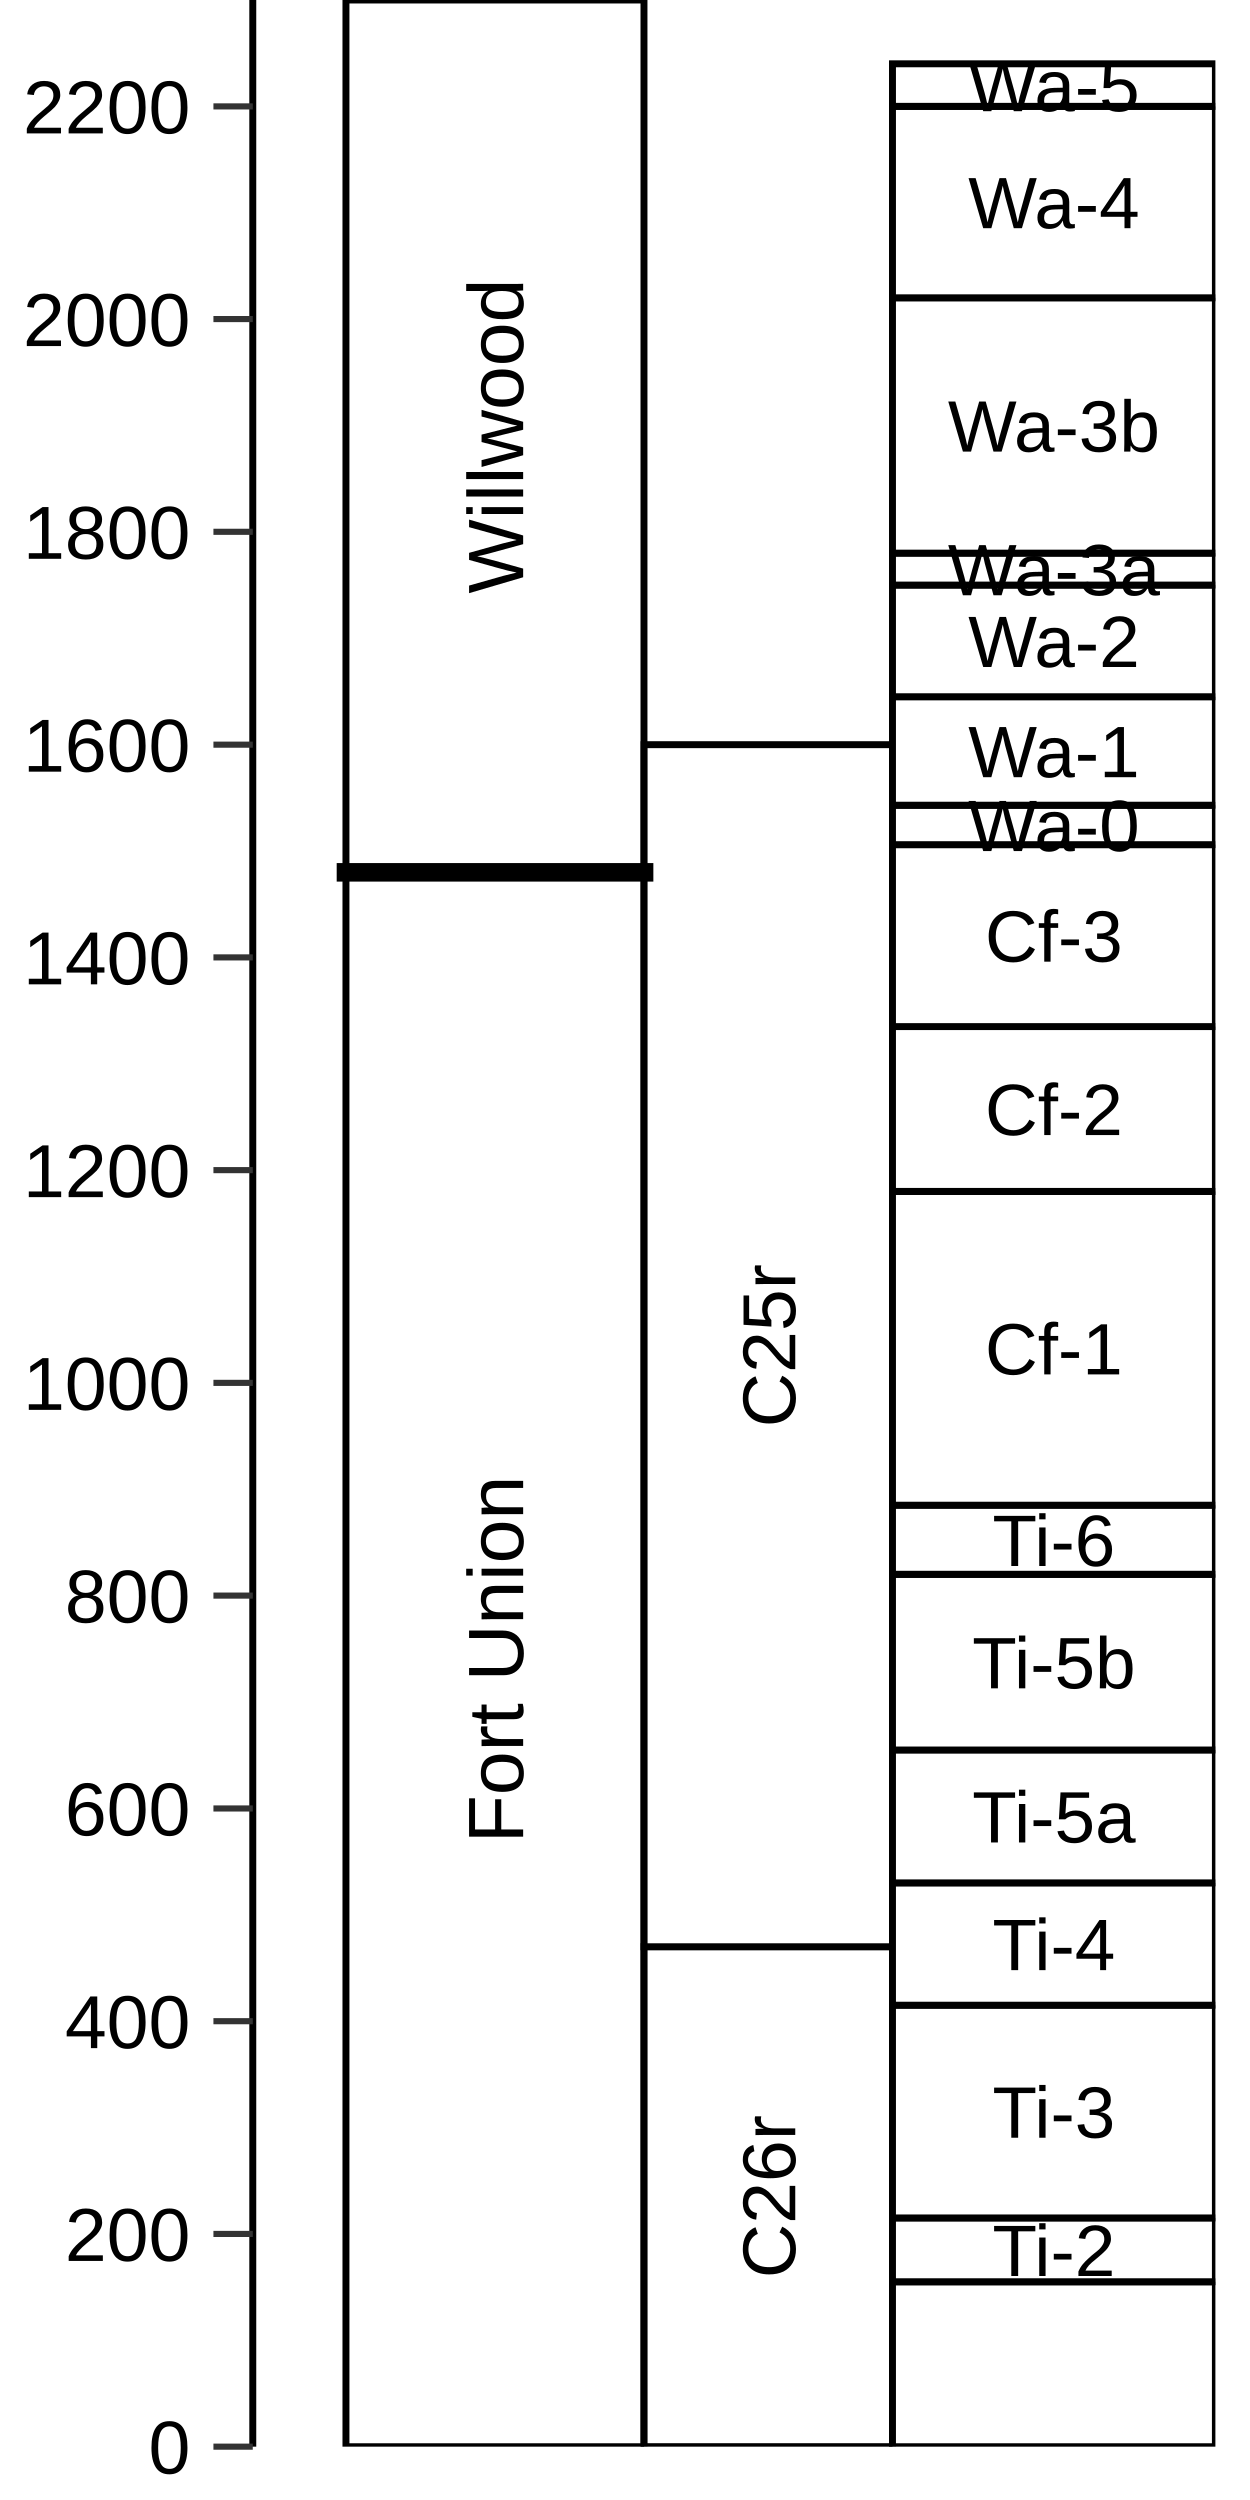
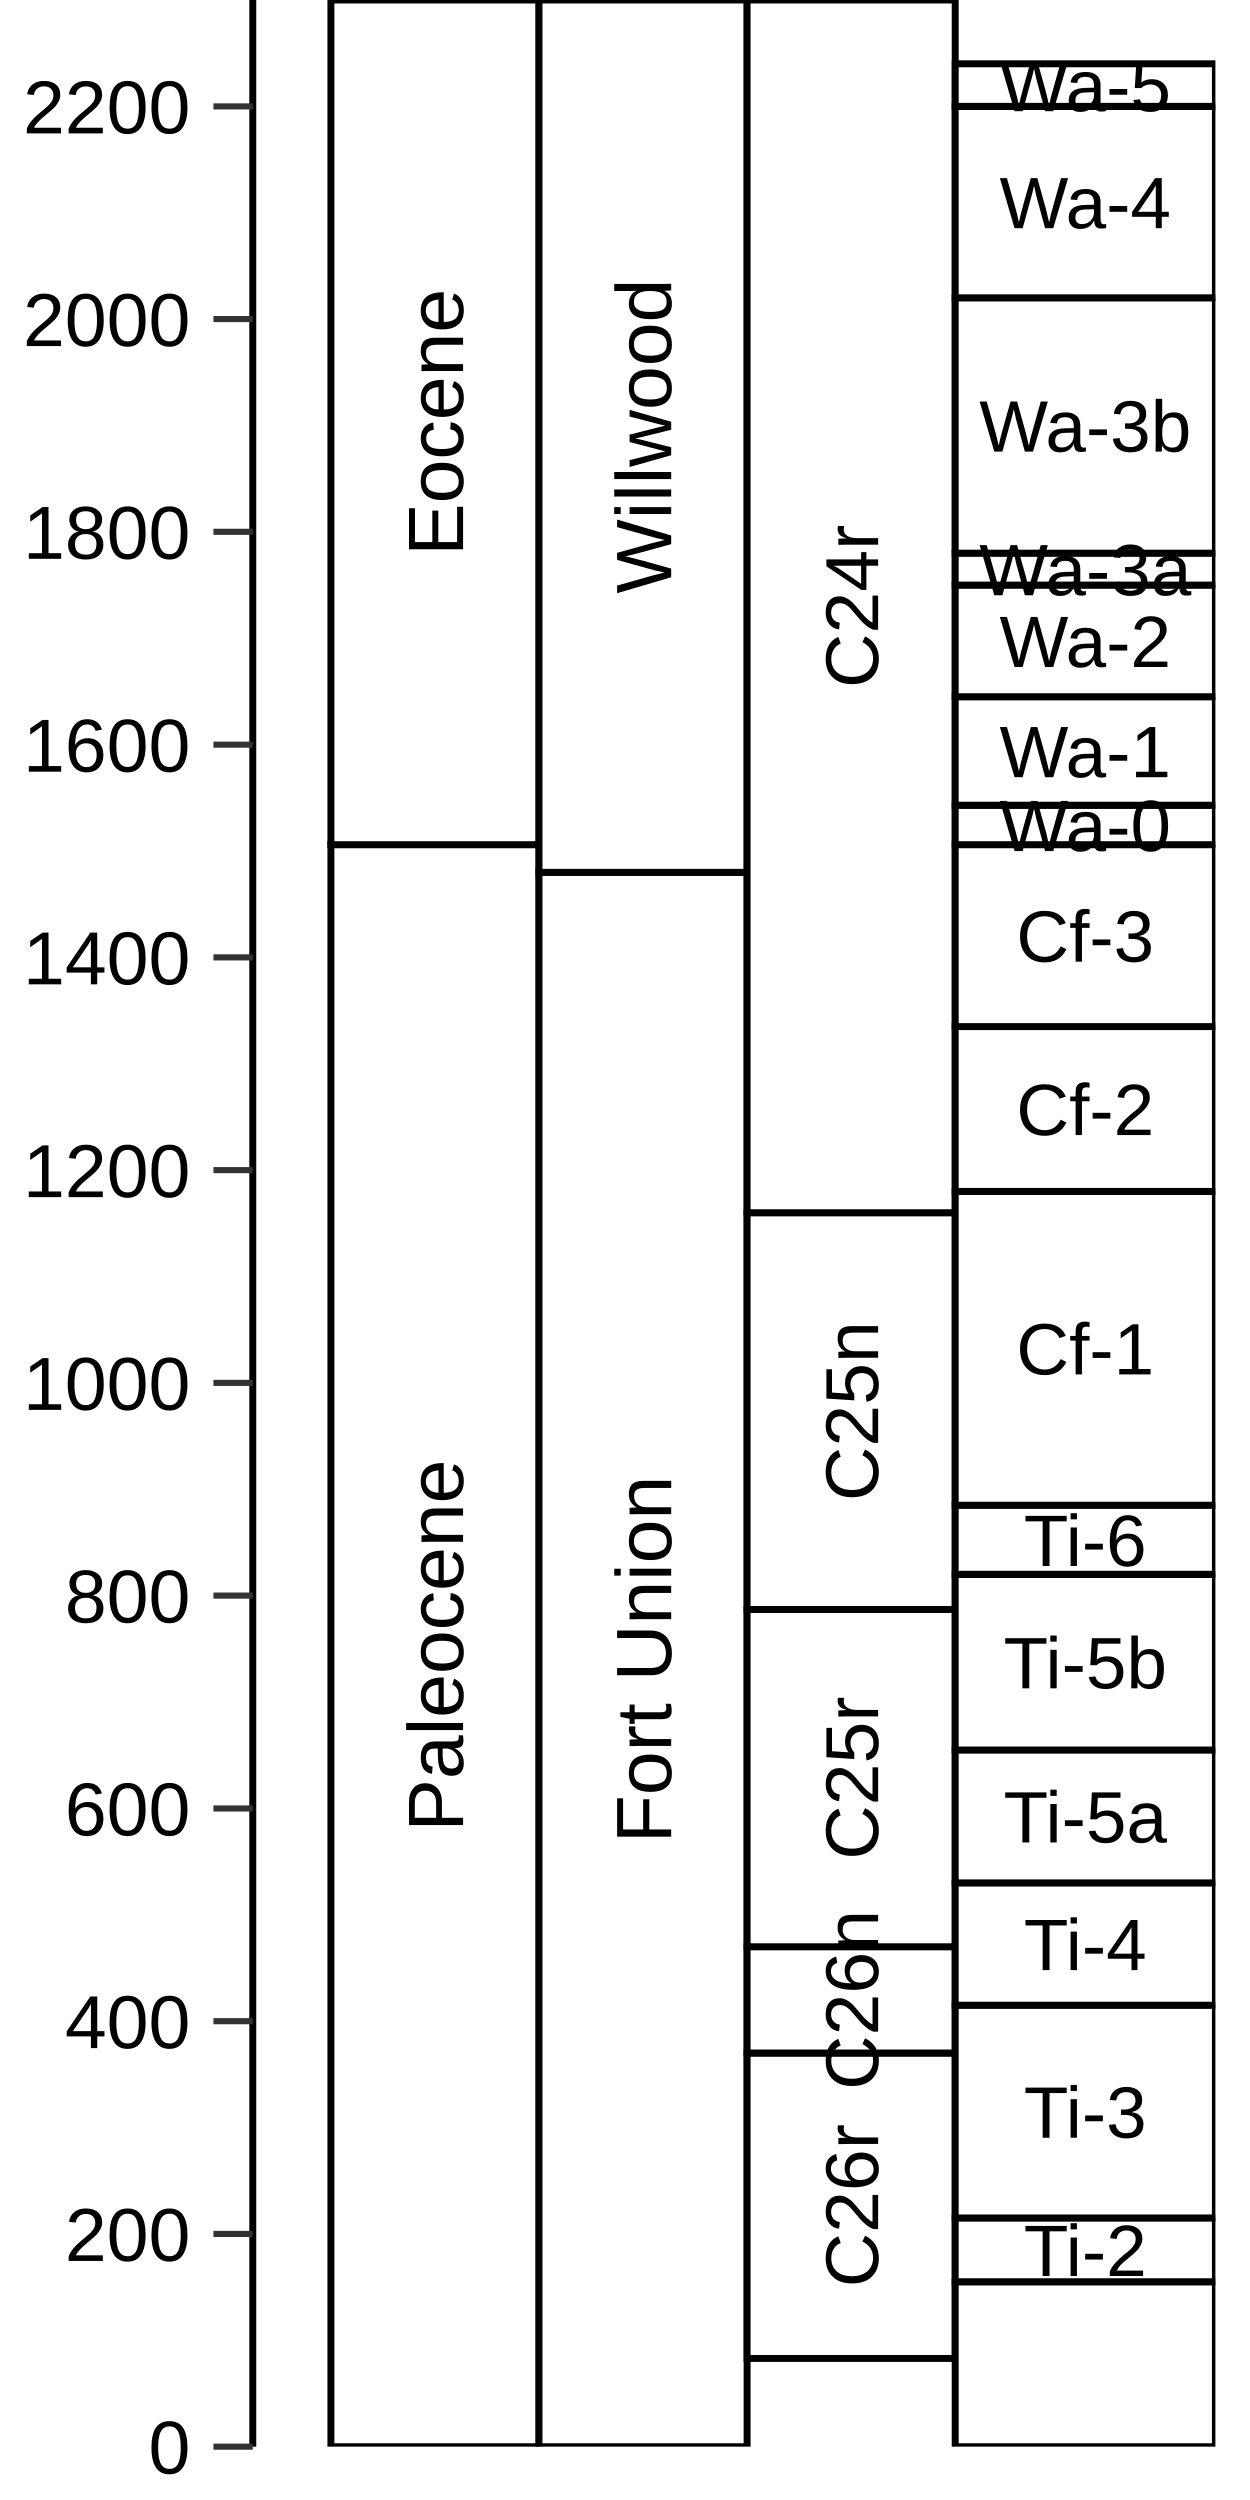
<svg xmlns="http://www.w3.org/2000/svg" class="svglite" width="108.00pt" height="216.00pt" viewBox="0 0 108.00 216.00">
  <defs>
    <style type="text/css">
    .svglite line, .svglite polyline, .svglite polygon, .svglite path, .svglite rect, .svglite circle {
      fill: none;
      stroke: #000000;
      stroke-linecap: round;
      stroke-linejoin: round;
      stroke-miterlimit: 10.00;
    }
    .svglite text {
      white-space: pre;
    }
  </style>
  </defs>
  <rect width="100%" height="100%" style="stroke: none; fill: #FFFFFF;" />
  <defs>
    <clipPath id="cpMC4wMHwxMDguMDB8MC4wMHwyMTYuMDA=">
      <rect x="0.00" y="0.00" width="108.00" height="216.00" />
    </clipPath>
  </defs>
  <g clip-path="url(#cpMC4wMHwxMDguMDB8MC4wMHwyMTYuMDA=)">
    <rect x="0.00" y="0.00" width="108.00" height="216.00" style="stroke-width: 0.63; stroke: #FFFFFF; fill: #FFFFFF;" />
  </g>
  <defs>
    <clipPath id="cpMjEuODR8MTA1LjAxfDAuMDB8MjExLjM5">
      <rect x="21.84" y="0.00" width="83.17" height="211.39" />
    </clipPath>
  </defs>
  <g clip-path="url(#cpMjEuODR8MTA1LjAxfDAuMDB8MjExLjM5)">
    <rect x="21.84" y="0.00" width="83.17" height="211.39" style="stroke-width: 0.63; stroke: none; fill: #FFFFFF;" />
-     <rect x="29.89" y="75.37" width="25.75" height="136.03" style="stroke-width: 0.60; stroke-linecap: butt; stroke-linejoin: miter; fill: #FFFFFF;" />
-     <rect x="29.89" y="0.00" width="25.75" height="75.37" style="stroke-width: 0.60; stroke-linecap: butt; stroke-linejoin: miter; fill: #FFFFFF;" />
-     <rect x="55.65" y="168.19" width="21.46" height="43.20" style="stroke-width: 0.60; stroke-linecap: butt; stroke-linejoin: miter; fill: #FFFFFF;" />
-     <rect x="55.65" y="64.34" width="21.46" height="103.86" style="stroke-width: 0.60; stroke-linecap: butt; stroke-linejoin: miter; fill: #FFFFFF;" />
-     <rect x="77.11" y="197.15" width="27.90" height="14.25" style="stroke-width: 0.60; stroke-linecap: butt; stroke-linejoin: miter; fill: #FFFFFF;" />
-     <rect x="77.11" y="191.63" width="27.90" height="5.51" style="stroke-width: 0.60; stroke-linecap: butt; stroke-linejoin: miter; fill: #FFFFFF;" />
-     <rect x="77.11" y="173.25" width="27.90" height="18.38" style="stroke-width: 0.60; stroke-linecap: butt; stroke-linejoin: miter; fill: #FFFFFF;" />
-     <rect x="77.11" y="162.68" width="27.90" height="10.57" style="stroke-width: 0.60; stroke-linecap: butt; stroke-linejoin: miter; fill: #FFFFFF;" />
-     <rect x="77.11" y="151.19" width="27.90" height="11.49" style="stroke-width: 0.60; stroke-linecap: butt; stroke-linejoin: miter; fill: #FFFFFF;" />
-     <rect x="77.11" y="136.03" width="27.90" height="15.17" style="stroke-width: 0.60; stroke-linecap: butt; stroke-linejoin: miter; fill: #FFFFFF;" />
-     <rect x="77.11" y="130.05" width="27.90" height="5.97" style="stroke-width: 0.60; stroke-linecap: butt; stroke-linejoin: miter; fill: #FFFFFF;" />
-     <rect x="77.11" y="102.94" width="27.90" height="27.11" style="stroke-width: 0.60; stroke-linecap: butt; stroke-linejoin: miter; fill: #FFFFFF;" />
-     <rect x="77.11" y="88.69" width="27.90" height="14.25" style="stroke-width: 0.60; stroke-linecap: butt; stroke-linejoin: miter; fill: #FFFFFF;" />
-     <rect x="77.11" y="72.98" width="27.90" height="15.72" style="stroke-width: 0.60; stroke-linecap: butt; stroke-linejoin: miter; fill: #FFFFFF;" />
-     <rect x="77.11" y="69.58" width="27.90" height="3.40" style="stroke-width: 0.60; stroke-linecap: butt; stroke-linejoin: miter; fill: #FFFFFF;" />
-     <rect x="77.11" y="60.20" width="27.90" height="9.37" style="stroke-width: 0.60; stroke-linecap: butt; stroke-linejoin: miter; fill: #FFFFFF;" />
-     <rect x="77.11" y="50.55" width="27.90" height="9.65" style="stroke-width: 0.60; stroke-linecap: butt; stroke-linejoin: miter; fill: #FFFFFF;" />
-     <rect x="77.11" y="47.79" width="27.90" height="2.76" style="stroke-width: 0.60; stroke-linecap: butt; stroke-linejoin: miter; fill: #FFFFFF;" />
-     <rect x="77.11" y="25.73" width="27.90" height="22.06" style="stroke-width: 0.60; stroke-linecap: butt; stroke-linejoin: miter; fill: #FFFFFF;" />
-     <rect x="77.11" y="9.19" width="27.90" height="16.54" style="stroke-width: 0.60; stroke-linecap: butt; stroke-linejoin: miter; fill: #FFFFFF;" />
-     <rect x="77.11" y="5.51" width="27.90" height="3.68" style="stroke-width: 0.60; stroke-linecap: butt; stroke-linejoin: miter; fill: #FFFFFF;" />
-     <text transform="translate(45.20,143.38) rotate(-90)" text-anchor="middle" style="font-size: 6.80px; font-family: &quot;Arial&quot;;" textLength="31.73px" lengthAdjust="spacingAndGlyphs">Fort Union</text>
-     <text transform="translate(45.20,37.68) rotate(-90)" text-anchor="middle" style="font-size: 6.80px; font-family: &quot;Arial&quot;;" textLength="27.20px" lengthAdjust="spacingAndGlyphs">Willwood</text>
-     <text transform="translate(68.71,189.79) rotate(-90)" text-anchor="middle" style="font-size: 6.50px; font-family: &quot;Arial&quot;;" textLength="14.09px" lengthAdjust="spacingAndGlyphs">C26r</text>
-     <text transform="translate(68.71,116.27) rotate(-90)" text-anchor="middle" style="font-size: 6.50px; font-family: &quot;Arial&quot;;" textLength="14.09px" lengthAdjust="spacingAndGlyphs">C25r</text>
-     <text x="91.06" y="196.65" text-anchor="middle" style="font-size: 6.30px; font-family: &quot;Arial&quot;;" textLength="10.61px" lengthAdjust="spacingAndGlyphs">Ti-2</text>
-     <text x="91.06" y="184.70" text-anchor="middle" style="font-size: 6.30px; font-family: &quot;Arial&quot;;" textLength="10.61px" lengthAdjust="spacingAndGlyphs">Ti-3</text>
-     <text x="91.06" y="170.22" text-anchor="middle" style="font-size: 6.30px; font-family: &quot;Arial&quot;;" textLength="10.61px" lengthAdjust="spacingAndGlyphs">Ti-4</text>
-     <text x="91.06" y="159.19" text-anchor="middle" style="font-size: 6.30px; font-family: &quot;Arial&quot;;" textLength="14.12px" lengthAdjust="spacingAndGlyphs">Ti-5a</text>
-     <text x="91.06" y="145.87" text-anchor="middle" style="font-size: 6.30px; font-family: &quot;Arial&quot;;" textLength="14.12px" lengthAdjust="spacingAndGlyphs">Ti-5b</text>
-     <text x="91.06" y="135.30" text-anchor="middle" style="font-size: 6.30px; font-family: &quot;Arial&quot;;" textLength="10.61px" lengthAdjust="spacingAndGlyphs">Ti-6</text>
-     <text x="91.06" y="118.75" text-anchor="middle" style="font-size: 6.30px; font-family: &quot;Arial&quot;;" textLength="11.90px" lengthAdjust="spacingAndGlyphs">Cf-1</text>
-     <text x="91.06" y="98.07" text-anchor="middle" style="font-size: 6.30px; font-family: &quot;Arial&quot;;" textLength="11.90px" lengthAdjust="spacingAndGlyphs">Cf-2</text>
-     <text x="91.06" y="83.09" text-anchor="middle" style="font-size: 6.30px; font-family: &quot;Arial&quot;;" textLength="11.90px" lengthAdjust="spacingAndGlyphs">Cf-3</text>
-     <text x="91.06" y="73.53" text-anchor="middle" style="font-size: 6.30px; font-family: &quot;Arial&quot;;" textLength="14.82px" lengthAdjust="spacingAndGlyphs">Wa-0</text>
-     <text x="91.06" y="67.15" text-anchor="middle" style="font-size: 6.30px; font-family: &quot;Arial&quot;;" textLength="14.82px" lengthAdjust="spacingAndGlyphs">Wa-1</text>
-     <text x="91.06" y="57.63" text-anchor="middle" style="font-size: 6.30px; font-family: &quot;Arial&quot;;" textLength="14.82px" lengthAdjust="spacingAndGlyphs">Wa-2</text>
-     <text x="91.06" y="51.43" text-anchor="middle" style="font-size: 6.30px; font-family: &quot;Arial&quot;;" textLength="18.33px" lengthAdjust="spacingAndGlyphs">Wa-3a</text>
-     <text x="91.06" y="39.02" text-anchor="middle" style="font-size: 6.30px; font-family: &quot;Arial&quot;;" textLength="18.33px" lengthAdjust="spacingAndGlyphs">Wa-3b</text>
-     <text x="91.06" y="19.72" text-anchor="middle" style="font-size: 6.30px; font-family: &quot;Arial&quot;;" textLength="14.82px" lengthAdjust="spacingAndGlyphs">Wa-4</text>
-     <text x="91.06" y="9.61" text-anchor="middle" style="font-size: 6.30px; font-family: &quot;Arial&quot;;" textLength="14.82px" lengthAdjust="spacingAndGlyphs">Wa-5</text>
-     <line x1="29.89" y1="75.37" x2="55.65" y2="75.37" style="stroke-width: 1.60; stroke-linecap: square;" />
+     <rect x="28.59" y="72.98" width="17.98" height="138.42" style="stroke-width: 0.60; stroke-linecap: butt; stroke-linejoin: miter; fill: #FFFFFF;" />
+     <rect x="28.59" y="0.00" width="17.98" height="72.98" style="stroke-width: 0.60; stroke-linecap: butt; stroke-linejoin: miter; fill: #FFFFFF;" />
+     <rect x="46.57" y="75.37" width="17.98" height="136.03" style="stroke-width: 0.60; stroke-linecap: butt; stroke-linejoin: miter; fill: #FFFFFF;" />
+     <rect x="46.57" y="0.00" width="17.98" height="75.37" style="stroke-width: 0.60; stroke-linecap: butt; stroke-linejoin: miter; fill: #FFFFFF;" />
+     <rect x="64.55" y="177.39" width="17.98" height="26.38" style="stroke-width: 0.60; stroke-linecap: butt; stroke-linejoin: miter; fill: #FFFFFF;" />
+     <rect x="64.55" y="168.19" width="17.98" height="9.19" style="stroke-width: 0.60; stroke-linecap: butt; stroke-linejoin: miter; fill: #FFFFFF;" />
+     <rect x="64.55" y="139.06" width="17.98" height="29.14" style="stroke-width: 0.60; stroke-linecap: butt; stroke-linejoin: miter; fill: #FFFFFF;" />
+     <rect x="64.55" y="104.78" width="17.98" height="34.28" style="stroke-width: 0.60; stroke-linecap: butt; stroke-linejoin: miter; fill: #FFFFFF;" />
+     <rect x="64.55" y="-0" width="17.98" height="104.78" style="stroke-width: 0.60; stroke-linecap: butt; stroke-linejoin: miter; fill: #FFFFFF;" />
+     <rect x="82.53" y="197.15" width="22.48" height="14.25" style="stroke-width: 0.60; stroke-linecap: butt; stroke-linejoin: miter; fill: #FFFFFF;" />
+     <rect x="82.53" y="191.63" width="22.48" height="5.51" style="stroke-width: 0.60; stroke-linecap: butt; stroke-linejoin: miter; fill: #FFFFFF;" />
+     <rect x="82.53" y="173.25" width="22.48" height="18.38" style="stroke-width: 0.60; stroke-linecap: butt; stroke-linejoin: miter; fill: #FFFFFF;" />
+     <rect x="82.53" y="162.68" width="22.48" height="10.57" style="stroke-width: 0.60; stroke-linecap: butt; stroke-linejoin: miter; fill: #FFFFFF;" />
+     <rect x="82.53" y="151.19" width="22.48" height="11.49" style="stroke-width: 0.60; stroke-linecap: butt; stroke-linejoin: miter; fill: #FFFFFF;" />
+     <rect x="82.53" y="136.03" width="22.48" height="15.17" style="stroke-width: 0.60; stroke-linecap: butt; stroke-linejoin: miter; fill: #FFFFFF;" />
+     <rect x="82.53" y="130.05" width="22.48" height="5.97" style="stroke-width: 0.60; stroke-linecap: butt; stroke-linejoin: miter; fill: #FFFFFF;" />
+     <rect x="82.53" y="102.94" width="22.48" height="27.11" style="stroke-width: 0.60; stroke-linecap: butt; stroke-linejoin: miter; fill: #FFFFFF;" />
+     <rect x="82.53" y="88.69" width="22.48" height="14.25" style="stroke-width: 0.60; stroke-linecap: butt; stroke-linejoin: miter; fill: #FFFFFF;" />
+     <rect x="82.53" y="72.98" width="22.48" height="15.72" style="stroke-width: 0.60; stroke-linecap: butt; stroke-linejoin: miter; fill: #FFFFFF;" />
+     <rect x="82.53" y="69.58" width="22.48" height="3.40" style="stroke-width: 0.60; stroke-linecap: butt; stroke-linejoin: miter; fill: #FFFFFF;" />
+     <rect x="82.53" y="60.20" width="22.48" height="9.37" style="stroke-width: 0.60; stroke-linecap: butt; stroke-linejoin: miter; fill: #FFFFFF;" />
+     <rect x="82.53" y="50.55" width="22.48" height="9.65" style="stroke-width: 0.60; stroke-linecap: butt; stroke-linejoin: miter; fill: #FFFFFF;" />
+     <rect x="82.53" y="47.79" width="22.48" height="2.76" style="stroke-width: 0.60; stroke-linecap: butt; stroke-linejoin: miter; fill: #FFFFFF;" />
+     <rect x="82.53" y="25.73" width="22.48" height="22.06" style="stroke-width: 0.60; stroke-linecap: butt; stroke-linejoin: miter; fill: #FFFFFF;" />
+     <rect x="82.53" y="9.19" width="22.48" height="16.54" style="stroke-width: 0.60; stroke-linecap: butt; stroke-linejoin: miter; fill: #FFFFFF;" />
+     <rect x="82.53" y="5.51" width="22.48" height="3.68" style="stroke-width: 0.60; stroke-linecap: butt; stroke-linejoin: miter; fill: #FFFFFF;" />
+     <text transform="translate(57.99,143.38) rotate(-90)" text-anchor="middle" style="font-size: 6.80px; font-family: &quot;Arial&quot;;" textLength="31.73px" lengthAdjust="spacingAndGlyphs">Fort Union</text>
+     <text transform="translate(57.99,37.68) rotate(-90)" text-anchor="middle" style="font-size: 6.80px; font-family: &quot;Arial&quot;;" textLength="27.20px" lengthAdjust="spacingAndGlyphs">Willwood</text>
+     <text transform="translate(40.01,142.18) rotate(-90)" text-anchor="middle" style="font-size: 6.80px; font-family: &quot;Arial&quot;;" textLength="32.13px" lengthAdjust="spacingAndGlyphs">Paleocene</text>
+     <text transform="translate(40.01,36.49) rotate(-90)" text-anchor="middle" style="font-size: 6.80px; font-family: &quot;Arial&quot;;" textLength="23.05px" lengthAdjust="spacingAndGlyphs">Eocene</text>
+     <text transform="translate(75.87,190.57) rotate(-90)" text-anchor="middle" style="font-size: 6.50px; font-family: &quot;Arial&quot;;" textLength="14.09px" lengthAdjust="spacingAndGlyphs">C26r</text>
+     <text transform="translate(75.87,172.79) rotate(-90)" text-anchor="middle" style="font-size: 6.50px; font-family: &quot;Arial&quot;;" textLength="15.54px" lengthAdjust="spacingAndGlyphs">C26n</text>
+     <text transform="translate(75.87,153.63) rotate(-90)" text-anchor="middle" style="font-size: 6.50px; font-family: &quot;Arial&quot;;" textLength="14.09px" lengthAdjust="spacingAndGlyphs">C25r</text>
+     <text transform="translate(75.87,121.92) rotate(-90)" text-anchor="middle" style="font-size: 6.50px; font-family: &quot;Arial&quot;;" textLength="15.54px" lengthAdjust="spacingAndGlyphs">C25n</text>
+     <text transform="translate(75.87,52.39) rotate(-90)" text-anchor="middle" style="font-size: 6.50px; font-family: &quot;Arial&quot;;" textLength="14.09px" lengthAdjust="spacingAndGlyphs">C24r</text>
+     <text x="93.77" y="196.65" text-anchor="middle" style="font-size: 6.30px; font-family: &quot;Arial&quot;;" textLength="10.61px" lengthAdjust="spacingAndGlyphs">Ti-2</text>
+     <text x="93.77" y="184.70" text-anchor="middle" style="font-size: 6.30px; font-family: &quot;Arial&quot;;" textLength="10.61px" lengthAdjust="spacingAndGlyphs">Ti-3</text>
+     <text x="93.77" y="170.22" text-anchor="middle" style="font-size: 6.30px; font-family: &quot;Arial&quot;;" textLength="10.61px" lengthAdjust="spacingAndGlyphs">Ti-4</text>
+     <text x="93.77" y="159.19" text-anchor="middle" style="font-size: 6.30px; font-family: &quot;Arial&quot;;" textLength="14.12px" lengthAdjust="spacingAndGlyphs">Ti-5a</text>
+     <text x="93.77" y="145.87" text-anchor="middle" style="font-size: 6.30px; font-family: &quot;Arial&quot;;" textLength="14.12px" lengthAdjust="spacingAndGlyphs">Ti-5b</text>
+     <text x="93.77" y="135.30" text-anchor="middle" style="font-size: 6.30px; font-family: &quot;Arial&quot;;" textLength="10.61px" lengthAdjust="spacingAndGlyphs">Ti-6</text>
+     <text x="93.77" y="118.75" text-anchor="middle" style="font-size: 6.30px; font-family: &quot;Arial&quot;;" textLength="11.90px" lengthAdjust="spacingAndGlyphs">Cf-1</text>
+     <text x="93.77" y="98.07" text-anchor="middle" style="font-size: 6.30px; font-family: &quot;Arial&quot;;" textLength="11.90px" lengthAdjust="spacingAndGlyphs">Cf-2</text>
+     <text x="93.77" y="83.09" text-anchor="middle" style="font-size: 6.30px; font-family: &quot;Arial&quot;;" textLength="11.90px" lengthAdjust="spacingAndGlyphs">Cf-3</text>
+     <text x="93.77" y="73.53" text-anchor="middle" style="font-size: 6.30px; font-family: &quot;Arial&quot;;" textLength="14.82px" lengthAdjust="spacingAndGlyphs">Wa-0</text>
+     <text x="93.77" y="67.15" text-anchor="middle" style="font-size: 6.30px; font-family: &quot;Arial&quot;;" textLength="14.82px" lengthAdjust="spacingAndGlyphs">Wa-1</text>
+     <text x="93.77" y="57.63" text-anchor="middle" style="font-size: 6.30px; font-family: &quot;Arial&quot;;" textLength="14.82px" lengthAdjust="spacingAndGlyphs">Wa-2</text>
+     <text x="93.77" y="51.43" text-anchor="middle" style="font-size: 6.30px; font-family: &quot;Arial&quot;;" textLength="18.33px" lengthAdjust="spacingAndGlyphs">Wa-3a</text>
+     <text x="93.77" y="39.02" text-anchor="middle" style="font-size: 6.30px; font-family: &quot;Arial&quot;;" textLength="18.33px" lengthAdjust="spacingAndGlyphs">Wa-3b</text>
+     <text x="93.77" y="19.72" text-anchor="middle" style="font-size: 6.30px; font-family: &quot;Arial&quot;;" textLength="14.82px" lengthAdjust="spacingAndGlyphs">Wa-4</text>
+     <text x="93.77" y="9.61" text-anchor="middle" style="font-size: 6.30px; font-family: &quot;Arial&quot;;" textLength="14.82px" lengthAdjust="spacingAndGlyphs">Wa-5</text>
  </g>
  <g clip-path="url(#cpMC4wMHwxMDguMDB8MC4wMHwyMTYuMDA=)">
    <polyline points="21.84,211.39 21.84,0.00 " style="stroke-width: 0.60; stroke-linecap: butt;" />
    <text x="16.45" y="213.72" text-anchor="end" style="font-size: 6.50px; font-family: &quot;Arial&quot;;" textLength="3.61px" lengthAdjust="spacingAndGlyphs">0</text>
    <text x="16.45" y="195.34" text-anchor="end" style="font-size: 6.50px; font-family: &quot;Arial&quot;;" textLength="10.84px" lengthAdjust="spacingAndGlyphs">200</text>
    <text x="16.45" y="176.96" text-anchor="end" style="font-size: 6.50px; font-family: &quot;Arial&quot;;" textLength="10.84px" lengthAdjust="spacingAndGlyphs">400</text>
    <text x="16.45" y="158.58" text-anchor="end" style="font-size: 6.50px; font-family: &quot;Arial&quot;;" textLength="10.84px" lengthAdjust="spacingAndGlyphs">600</text>
    <text x="16.45" y="140.19" text-anchor="end" style="font-size: 6.50px; font-family: &quot;Arial&quot;;" textLength="10.84px" lengthAdjust="spacingAndGlyphs">800</text>
    <text x="16.45" y="121.81" text-anchor="end" style="font-size: 6.50px; font-family: &quot;Arial&quot;;" textLength="14.46px" lengthAdjust="spacingAndGlyphs">1000</text>
    <text x="16.45" y="103.43" text-anchor="end" style="font-size: 6.50px; font-family: &quot;Arial&quot;;" textLength="14.46px" lengthAdjust="spacingAndGlyphs">1200</text>
    <text x="16.45" y="85.05" text-anchor="end" style="font-size: 6.50px; font-family: &quot;Arial&quot;;" textLength="14.46px" lengthAdjust="spacingAndGlyphs">1400</text>
    <text x="16.45" y="66.67" text-anchor="end" style="font-size: 6.50px; font-family: &quot;Arial&quot;;" textLength="14.46px" lengthAdjust="spacingAndGlyphs">1600</text>
    <text x="16.45" y="48.28" text-anchor="end" style="font-size: 6.50px; font-family: &quot;Arial&quot;;" textLength="14.46px" lengthAdjust="spacingAndGlyphs">1800</text>
    <text x="16.45" y="29.90" text-anchor="end" style="font-size: 6.50px; font-family: &quot;Arial&quot;;" textLength="14.46px" lengthAdjust="spacingAndGlyphs">2000</text>
    <text x="16.45" y="11.52" text-anchor="end" style="font-size: 6.50px; font-family: &quot;Arial&quot;;" textLength="14.46px" lengthAdjust="spacingAndGlyphs">2200</text>
    <polyline points="18.44,211.39 21.84,211.39 " style="stroke-width: 0.53; stroke: #333333; stroke-linecap: butt;" />
    <polyline points="18.44,193.01 21.84,193.01 " style="stroke-width: 0.53; stroke: #333333; stroke-linecap: butt;" />
    <polyline points="18.44,174.63 21.84,174.63 " style="stroke-width: 0.53; stroke: #333333; stroke-linecap: butt;" />
    <polyline points="18.44,156.25 21.84,156.25 " style="stroke-width: 0.53; stroke: #333333; stroke-linecap: butt;" />
    <polyline points="18.44,137.86 21.84,137.86 " style="stroke-width: 0.53; stroke: #333333; stroke-linecap: butt;" />
    <polyline points="18.44,119.48 21.84,119.48 " style="stroke-width: 0.53; stroke: #333333; stroke-linecap: butt;" />
    <polyline points="18.44,101.10 21.84,101.10 " style="stroke-width: 0.53; stroke: #333333; stroke-linecap: butt;" />
    <polyline points="18.44,82.72 21.84,82.72 " style="stroke-width: 0.53; stroke: #333333; stroke-linecap: butt;" />
    <polyline points="18.44,64.34 21.84,64.34 " style="stroke-width: 0.53; stroke: #333333; stroke-linecap: butt;" />
    <polyline points="18.44,45.95 21.84,45.95 " style="stroke-width: 0.53; stroke: #333333; stroke-linecap: butt;" />
    <polyline points="18.44,27.57 21.84,27.57 " style="stroke-width: 0.53; stroke: #333333; stroke-linecap: butt;" />
    <polyline points="18.44,9.19 21.84,9.19 " style="stroke-width: 0.53; stroke: #333333; stroke-linecap: butt;" />
  </g>
</svg>
